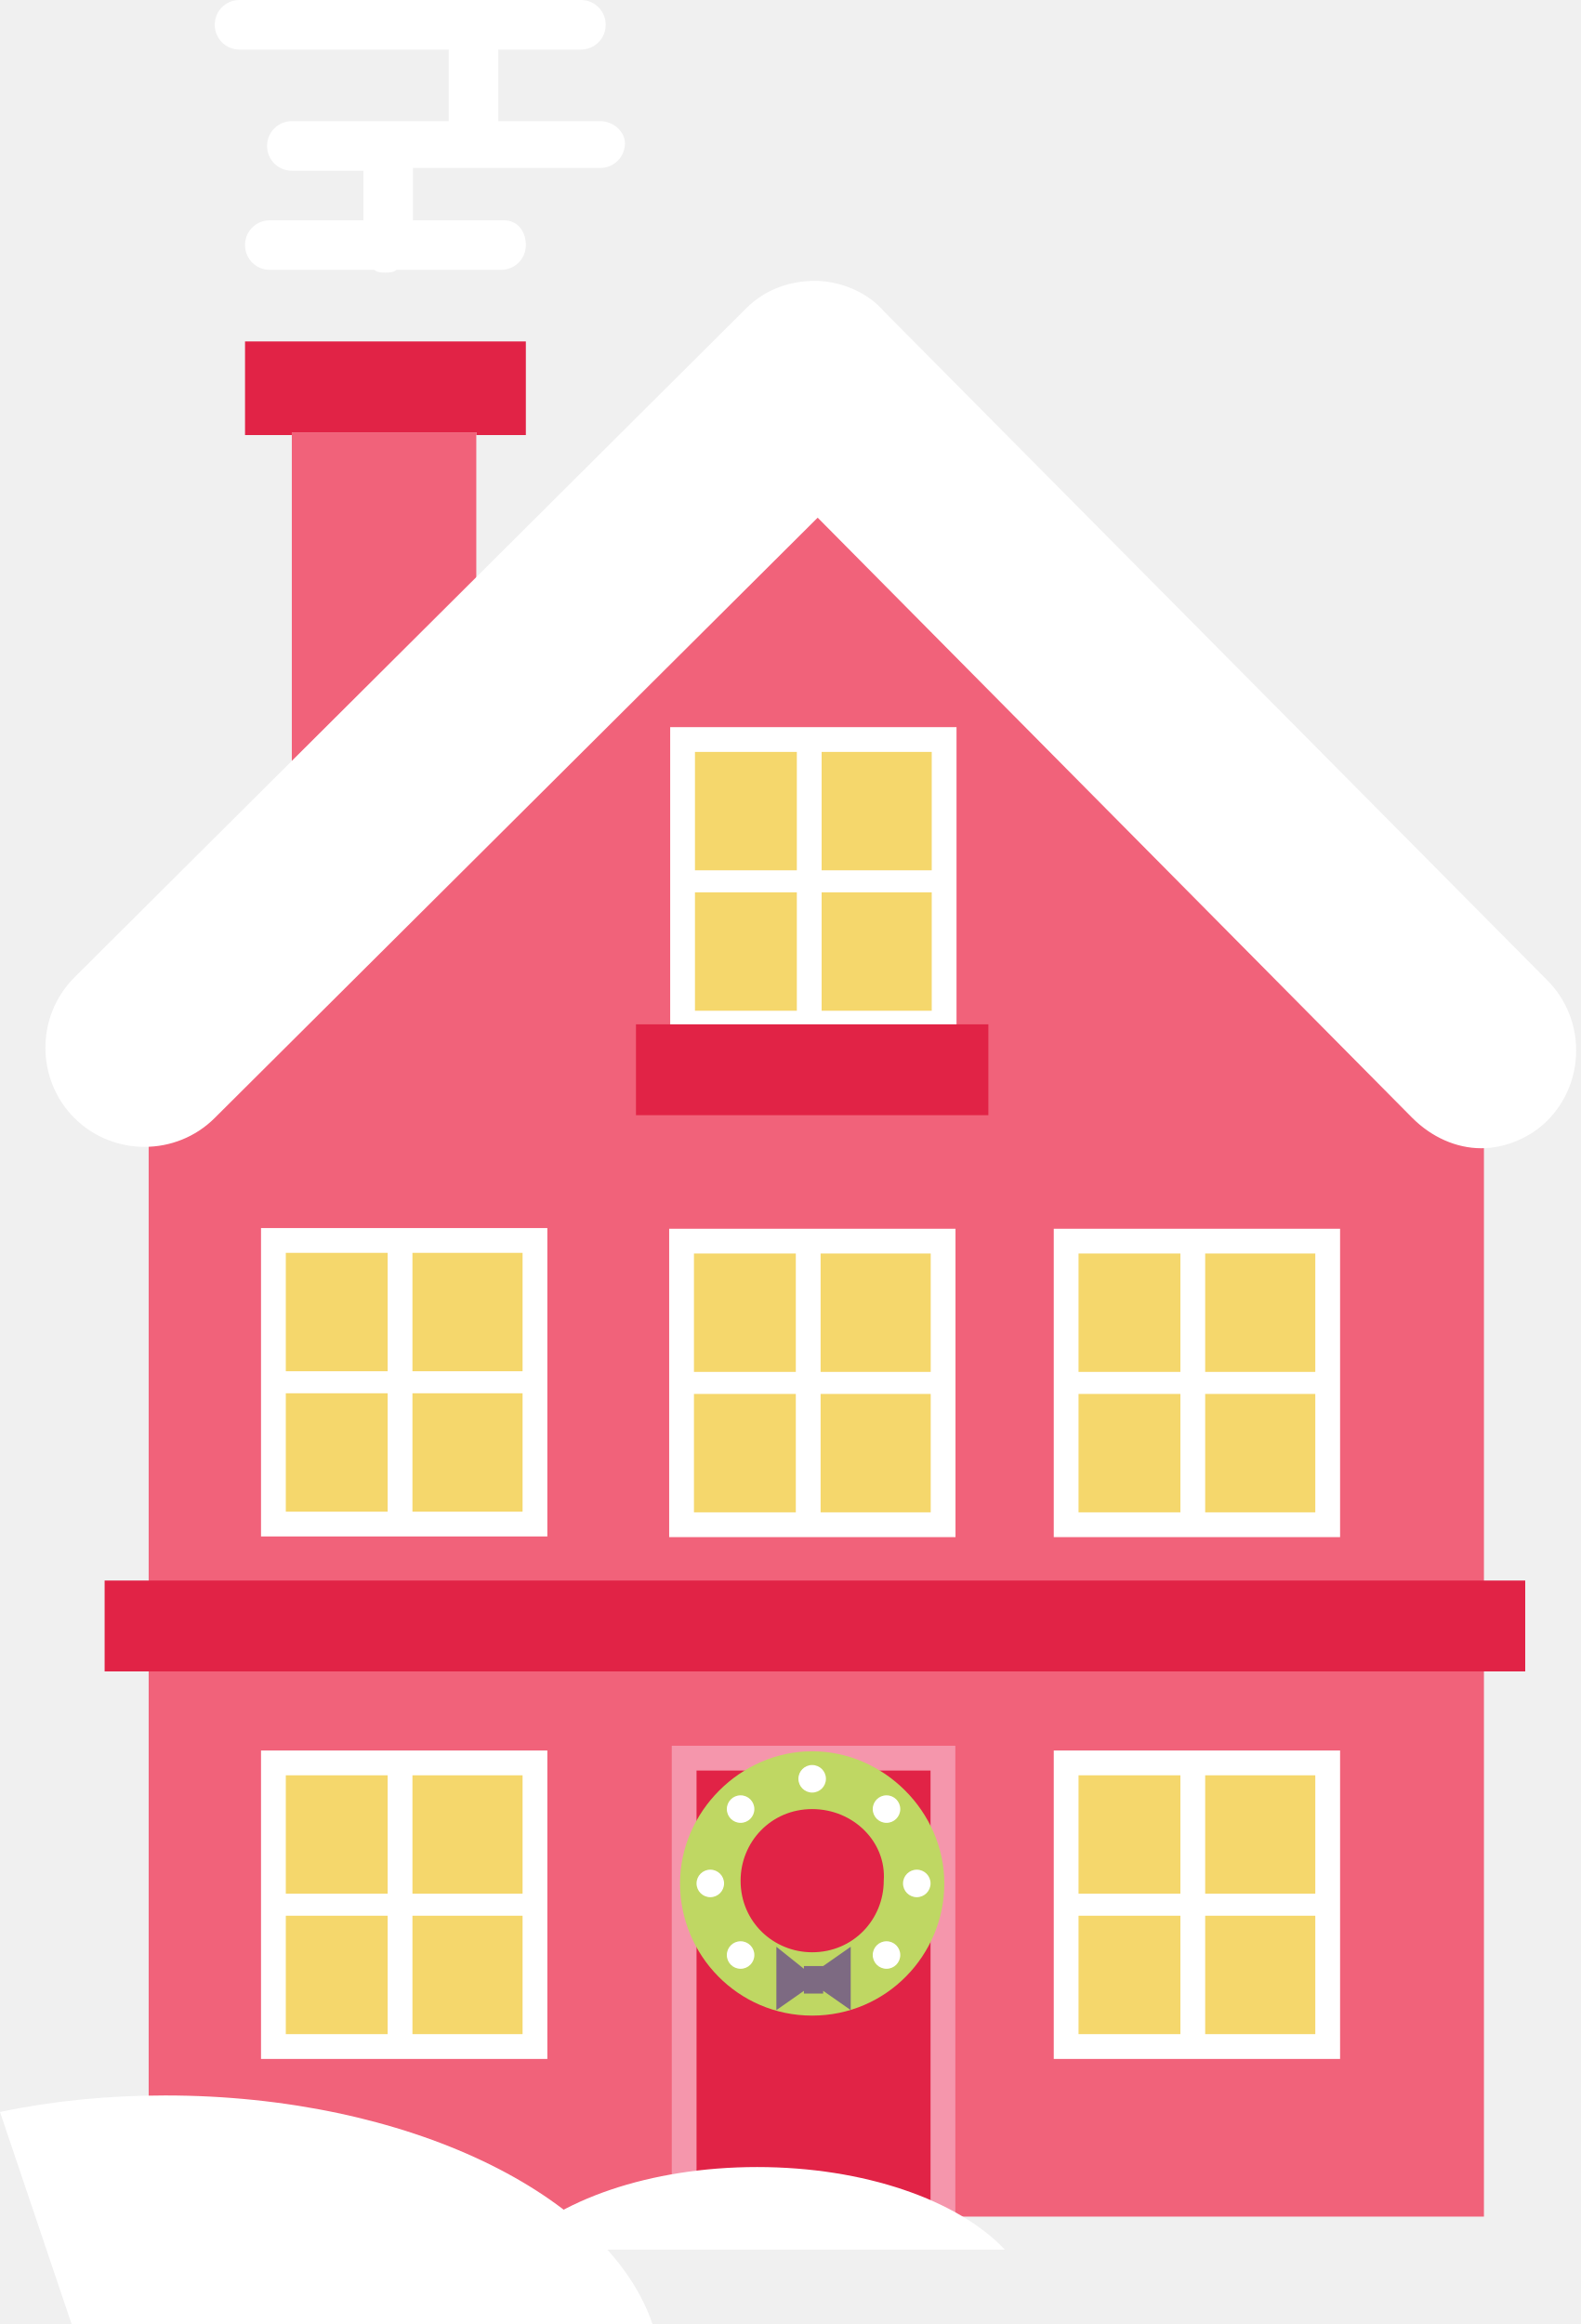
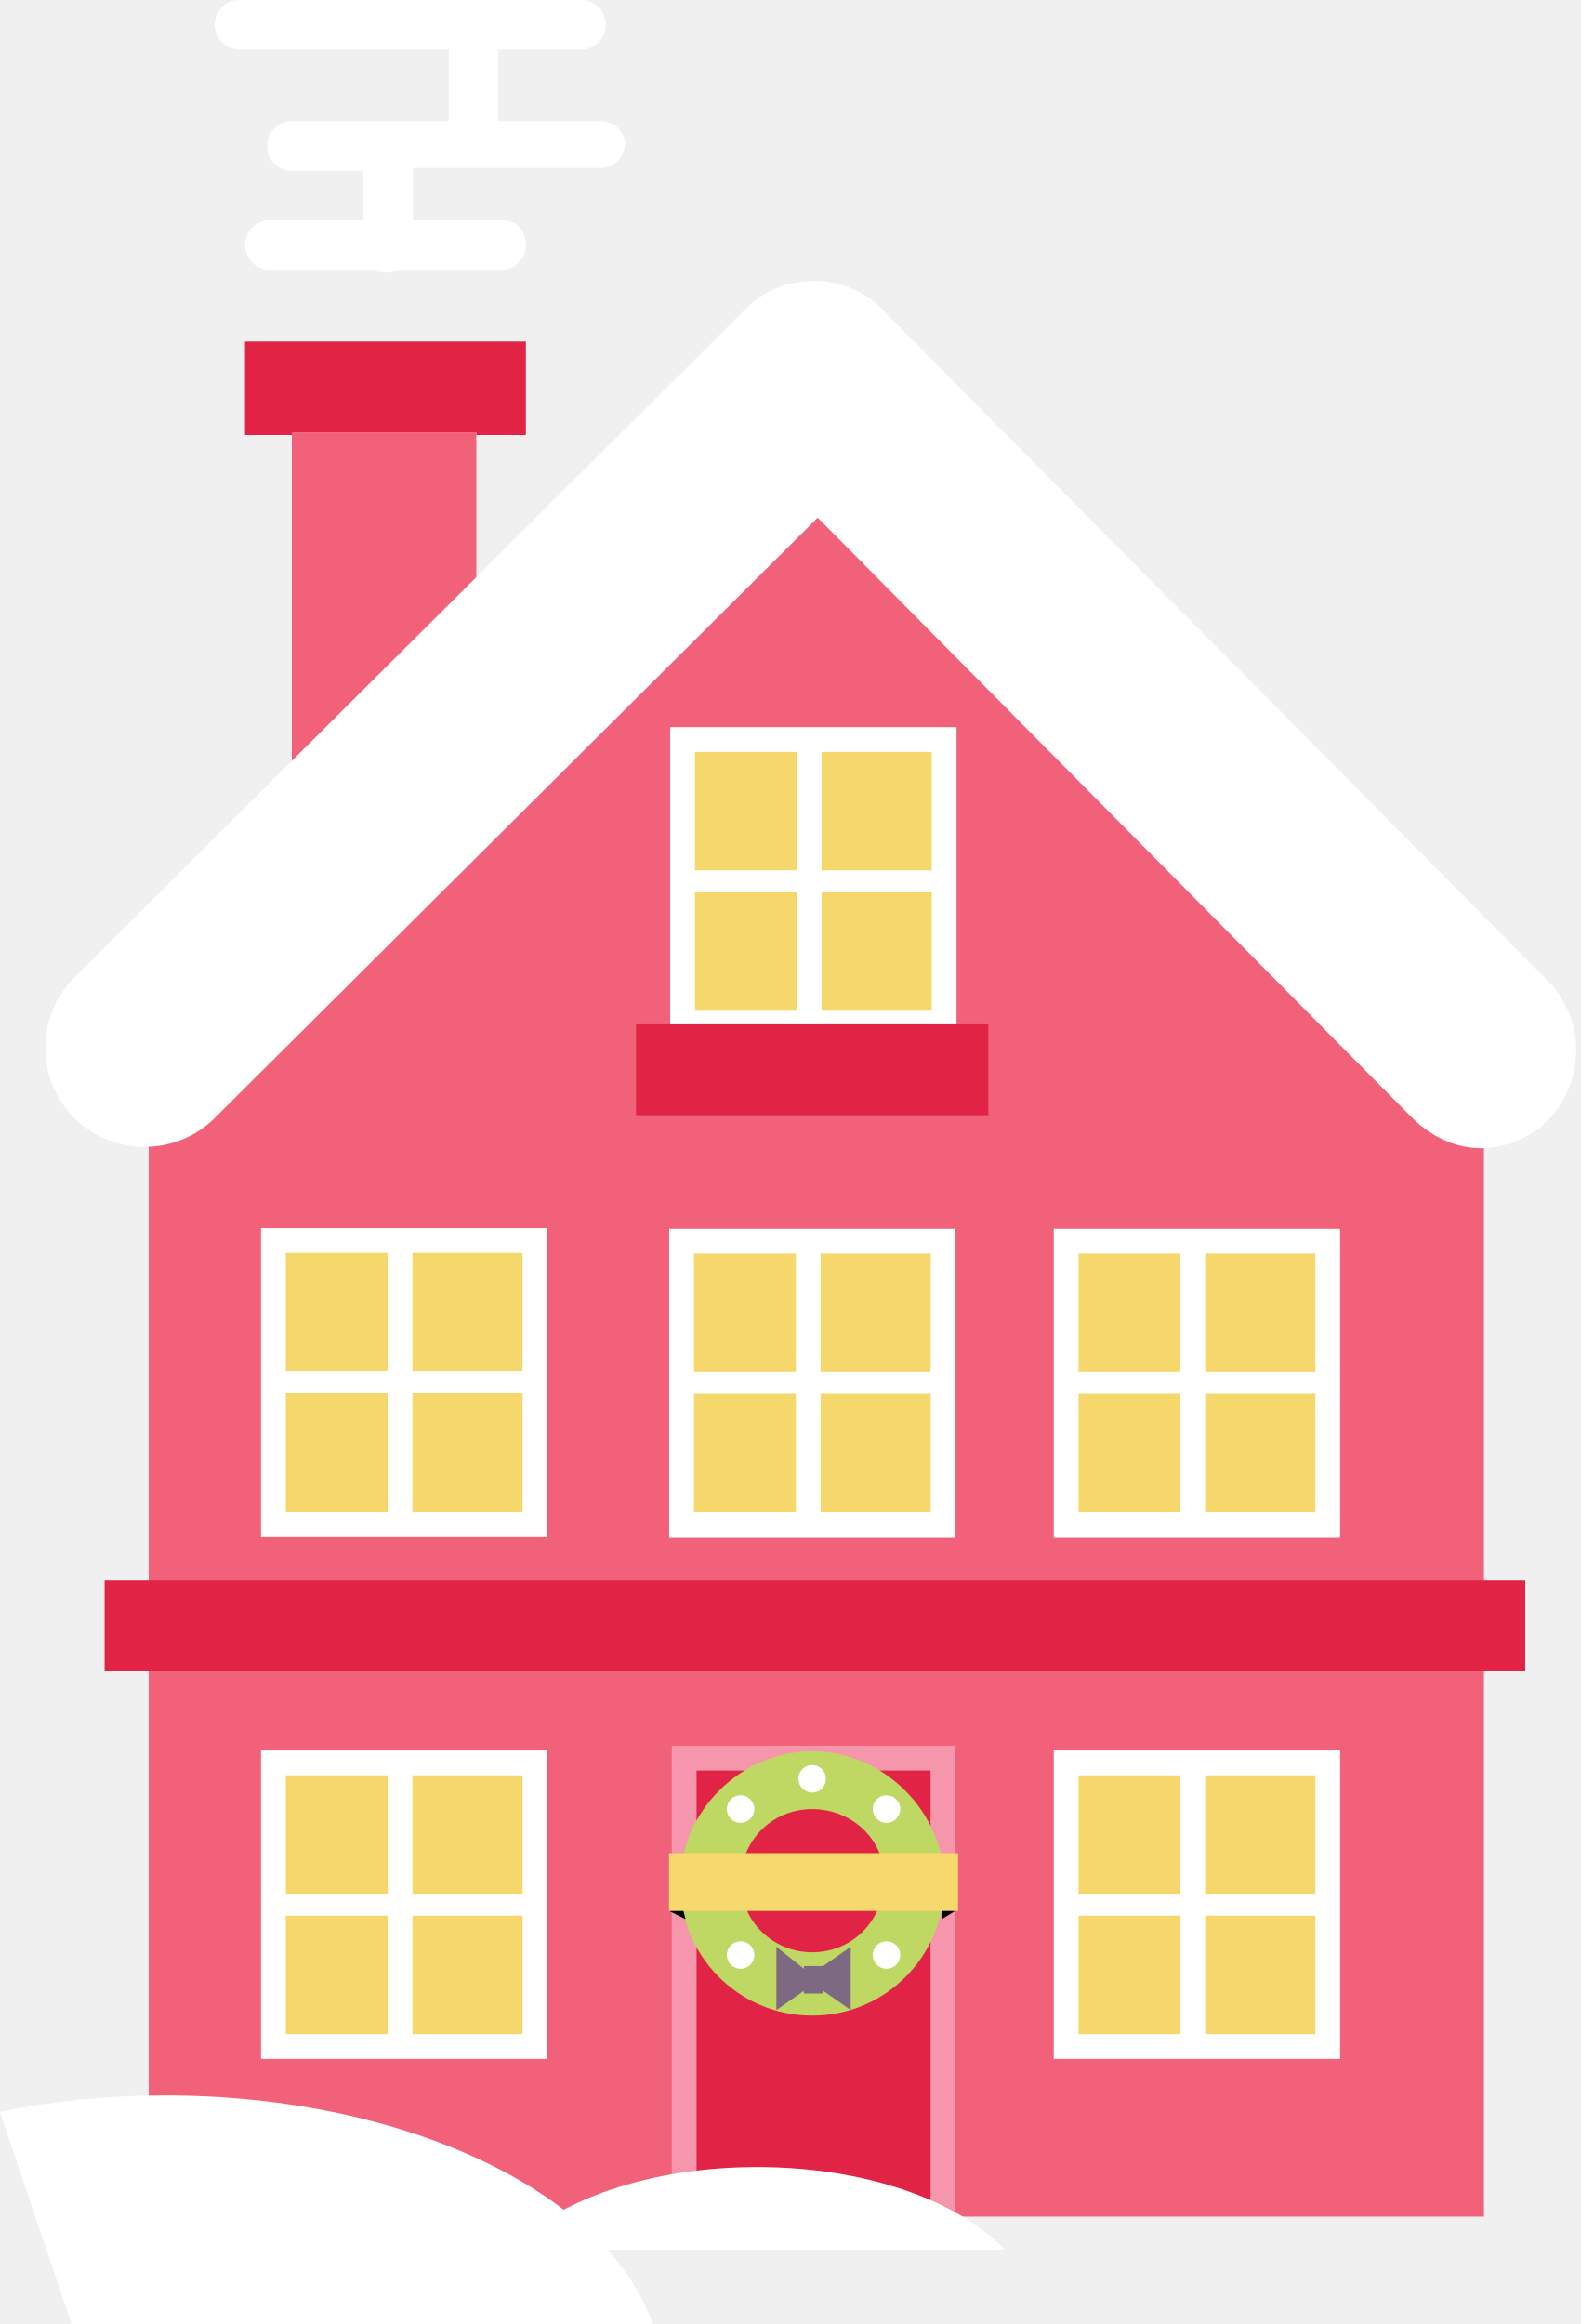
<svg xmlns="http://www.w3.org/2000/svg" xmlns:xlink="http://www.w3.org/1999/xlink" viewBox="0 0 57.4 84.4" enable-background="new 0 0 57.4 84.4">
  <symbol id="a" viewBox="-5.2 -5.6 10.4 11.3">
    <path fill="#fff" d="M-5.2 5.6v-11.2h10.4v11.2z" />
    <path fill="#F5D76C" d="M.3.4h4v4.3h-4zM-.6-.4h-3.7v-4.3h3.7zM.3-.4v-4.3h4v4.3zM-.6 4.7h-3.7v-4.3h3.7z" />
  </symbol>
  <g>
    <path fill="#F1627A" d="M29.8 13.8l-24.4 24.3-.1.1h.1v42.3h48.5v-42.4l-24.1-24.3z" />
    <path fill="#E12346" d="M19.1 12.4h-10.2v3.4h1.7v-.1h6.7v.1h1.8z" />
    <path fill="#F1627A" d="M10.6 15.7v12.8h6.7v-12.8z" />
    <path fill="#fff" d="M53.8 41.7c-.9 0-1.8-.4-2.5-1.1l-21.6-21.8-21.9 21.8c-1.4 1.4-3.7 1.4-5.1 0-1.4-1.4-1.4-3.7 0-5.1l24.4-24.3c.7-.7 1.6-1 2.5-1 .9 0 1.9.4 2.5 1.1l24.1 24.3c1.4 1.4 1.4 3.7 0 5.1-.6.6-1.5 1-2.4 1z" />
    <path fill="#E12346" d="M24.8 63.9h9.4v16.6h-9.4z" />
    <path fill="#F596AC" d="M34.6 81h-10.2v-17.6h10.3v17.6zm-9.3-.9h8.5v-15.8h-8.5v15.8z" />
    <use xlink:href="#a" width="10.4" height="11.3" x="-5.2" y="-5.6" transform="matrix(1 0 0 -1 14.681 69.173)" overflow="visible" />
    <path fill="#fff" d="M21.8 4.4h-3.7v-2.6h3c.5 0 .9-.4.9-.9s-.4-.9-.9-.9h-12.4c-.5 0-.9.4-.9.9s.4.9.9.9h7.6v2.6h-5.7c-.5 0-.9.4-.9.9s.4.9.9.9h2.6v1.8h-3.4c-.5 0-.9.4-.9.9s.4.9.9.9h3.8c.1.1.3.1.4.1s.3 0 .4-.1h3.8c.5 0 .9-.4.9-.9s-.3-.9-.8-.9h-3.3v-1.9h6.8c.5 0 .9-.4.9-.9 0-.4-.4-.8-.9-.8zM2.6 84.4h21.1c-1.6-4.7-8.9-8.3-17.7-8.3-2.1 0-4.1.2-6 .6l2.6 7.7zM36.5 81.7c-1.7-1.8-5.1-3-9-3-3.9 0-7.3 1.2-9 3h18z" />
    <path fill="#BFD763" d="M29.5 73.2c-2.7 0-4.8-2.2-4.8-4.8s2.2-4.8 4.8-4.8 4.8 2.2 4.8 4.8-2.1 4.8-4.8 4.8zm0-7.5c-1.5 0-2.6 1.2-2.6 2.6 0 1.5 1.2 2.6 2.6 2.6 1.5 0 2.6-1.2 2.6-2.6.1-1.4-1.1-2.6-2.6-2.6z" />
    <circle fill="#fff" cx="29.5" cy="64.6" r=".5" />
    <circle fill="#fff" cx="33.3" cy="68.4" r=".5" />
    <circle fill="#fff" cx="25.8" cy="68.4" r=".5" />
    <circle fill="#fff" cx="32.2" cy="71" r=".5" />
    <circle fill="#fff" cx="26.9" cy="65.7" r=".5" />
    <circle fill="#fff" cx="26.9" cy="71" r=".5" />
    <circle fill="#fff" cx="32.2" cy="65.7" r=".5" />
    <path fill="#7D6A82" d="M30.9 70.7l-1 .7h-.7v.1l-1-.8v2.3l1-.7v.1h.7v-.1l1 .7z" />
    <use xlink:href="#a" width="10.4" height="11.3" x="-5.2" y="-5.6" transform="matrix(1 0 0 -1 14.681 50.199)" overflow="visible" />
    <use xlink:href="#a" width="10.4" height="11.3" x="-5.2" y="-5.6" transform="matrix(1 0 0 -1 29.506 50.223)" overflow="visible" />
    <use xlink:href="#a" width="10.4" height="11.3" x="-5.2" y="-5.6" transform="matrix(1 0 0 -1 43.475 50.223)" overflow="visible" />
    <use xlink:href="#a" width="10.4" height="11.3" x="-5.2" y="-5.6" transform="matrix(1 0 0 -1 43.475 69.173)" overflow="visible" />
    <use xlink:href="#a" width="10.4" height="11.3" x="-5.2" y="-5.6" transform="matrix(1 0 0 -1 29.543 32.007)" overflow="visible" />
    <path fill="#E12346" d="M3.8 57.4h51.6v3.3h-51.6zM23.1 37.2h12.8v3.3h-12.8z" />
  </g>
+   <path fill="#010101" d="M24.3 69.4l.6.3-.1-.4zM34.7 69.4l-.5.3v-.4z" />
+   <path fill="#F6D86C" d="M24.3 67.3h10.5v2.1h-10.5z" />
</svg>
